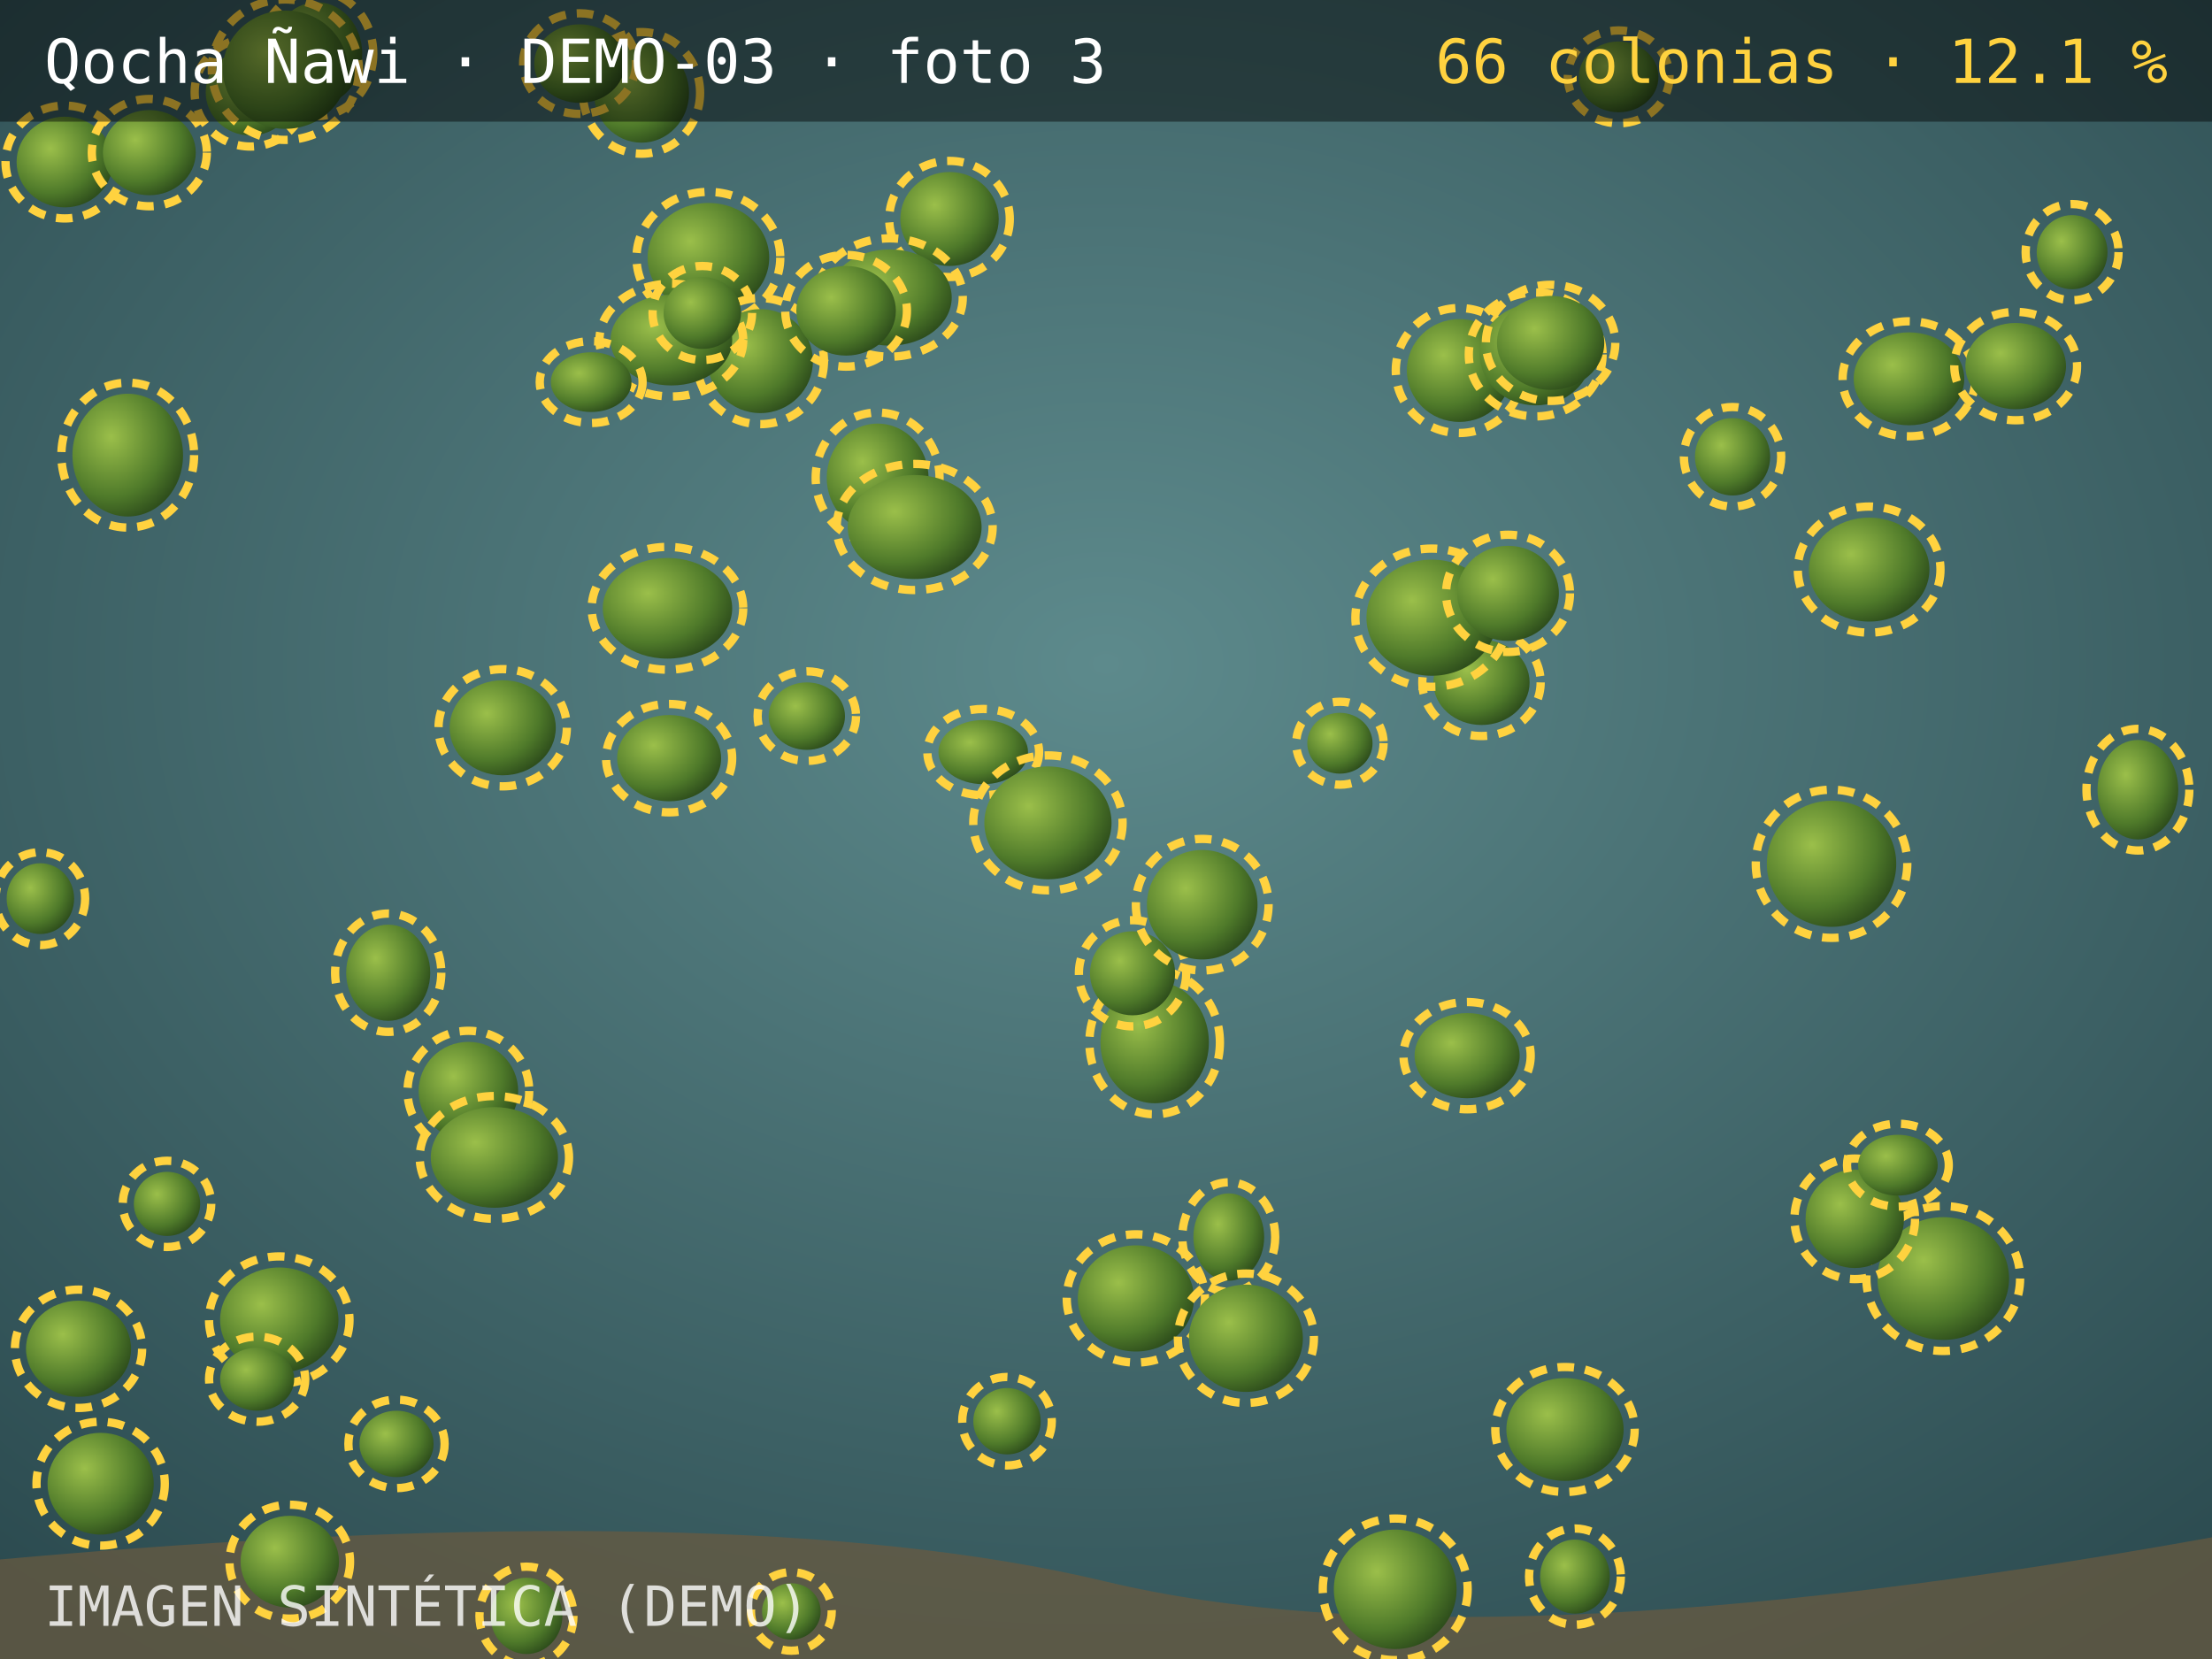
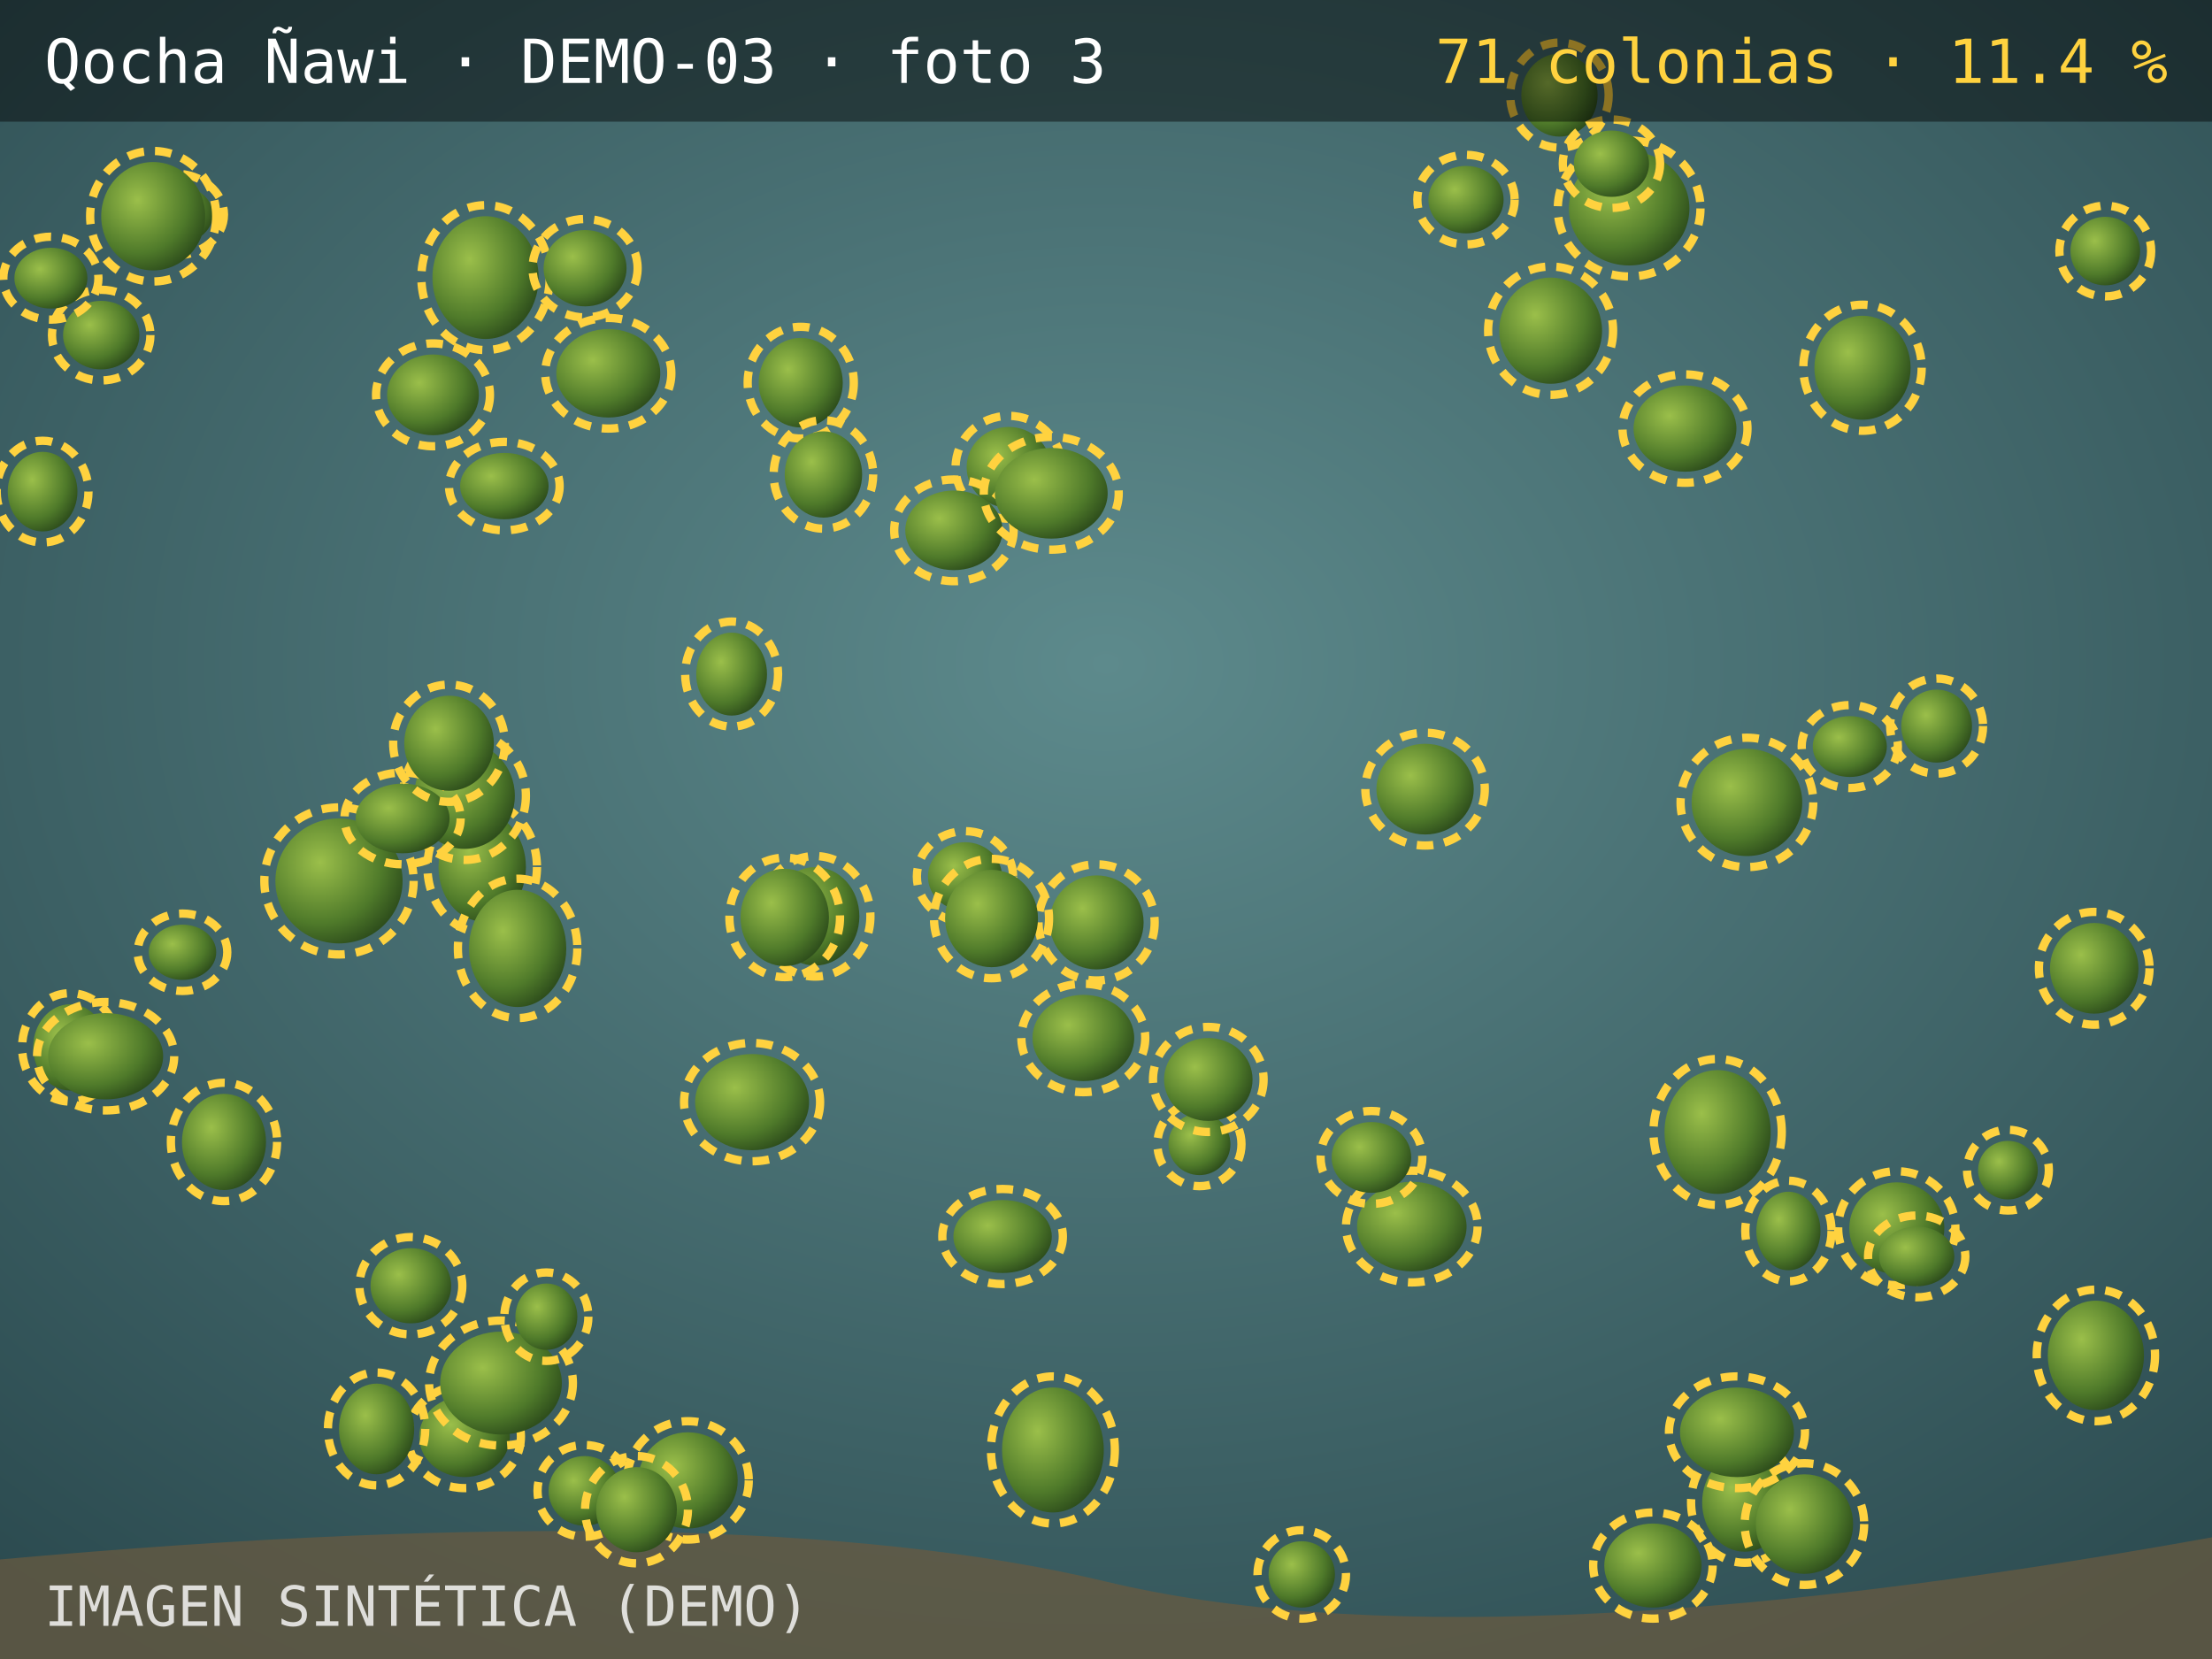
<svg xmlns="http://www.w3.org/2000/svg" viewBox="0 0 400 300">
  <defs>
    <radialGradient id="w" cx="50%" cy="40%" r="75%">
      <stop offset="0" stop-color="#5d8a8c" />
      <stop offset="1" stop-color="#2b4a4f" />
    </radialGradient>
    <radialGradient id="c" cx="35%" cy="35%" r="70%">
      <stop offset="0" stop-color="#9bbf4a" />
      <stop offset=".7" stop-color="#4f7a2a" />
      <stop offset="1" stop-color="#2f4f1c" />
    </radialGradient>
  </defs>
  <rect width="400" height="300" fill="url(#w)" />
  <path d="M0 282 Q 133.333 270 200 286 T 400 278 V 300 H 0 Z" fill="#6b5a3e" opacity=".7" />
  <g>
-     <ellipse cx="45.3" cy="16.7" rx="8.1" ry="7.8" fill="url(#c)" />
-     <ellipse cx="45.3" cy="16.7" rx="10.1" ry="9.8" fill="none" stroke="#ffd23f" stroke-width="1.5" stroke-dasharray="3 2" />
-   </g>
-   <g>
-     <ellipse cx="128.1" cy="46.6" rx="11" ry="9.9" fill="url(#c)" />
-     <ellipse cx="128.1" cy="46.6" rx="13" ry="11.9" fill="none" stroke="#ffd23f" stroke-width="1.5" stroke-dasharray="3 2" />
-   </g>
-   <g>
-     <ellipse cx="14.2" cy="243.9" rx="9.5" ry="8.7" fill="url(#c)" />
-     <ellipse cx="14.2" cy="243.9" rx="11.5" ry="10.7" fill="none" stroke="#ffd23f" stroke-width="1.5" stroke-dasharray="3 2" />
-   </g>
-   <g>
-     <ellipse cx="171.7" cy="39.6" rx="8.9" ry="8.5" fill="url(#c)" />
-     <ellipse cx="171.7" cy="39.6" rx="10.9" ry="10.5" fill="none" stroke="#ffd23f" stroke-width="1.5" stroke-dasharray="3 2" />
-   </g>
-   <g>
-     <ellipse cx="143.1" cy="291.4" rx="5.3" ry="5.1" fill="url(#c)" />
-     <ellipse cx="143.1" cy="291.4" rx="7.3" ry="7.1" fill="none" stroke="#ffd23f" stroke-width="1.5" stroke-dasharray="3 2" />
-   </g>
-   <g>
-     <ellipse cx="208.8" cy="188.5" rx="9.8" ry="11" fill="url(#c)" />
-     <ellipse cx="208.8" cy="188.5" rx="11.8" ry="13" fill="none" stroke="#ffd23f" stroke-width="1.5" stroke-dasharray="3 2" />
-   </g>
-   <g>
-     <ellipse cx="283" cy="258.5" rx="10.6" ry="9.3" fill="url(#c)" />
-     <ellipse cx="283" cy="258.5" rx="12.6" ry="11.3" fill="none" stroke="#ffd23f" stroke-width="1.5" stroke-dasharray="3 2" />
-   </g>
-   <g>
-     <ellipse cx="252.3" cy="287.4" rx="11.1" ry="10.8" fill="url(#c)" />
-     <ellipse cx="252.3" cy="287.4" rx="13.1" ry="12.8" fill="none" stroke="#ffd23f" stroke-width="1.5" stroke-dasharray="3 2" />
-   </g>
-   <g>
-     <ellipse cx="204.8" cy="176" rx="7.7" ry="7.6" fill="url(#c)" />
-     <ellipse cx="204.8" cy="176" rx="9.7" ry="9.6" fill="none" stroke="#ffd23f" stroke-width="1.5" stroke-dasharray="3 2" />
-   </g>
-   <g>
-     <ellipse cx="158.7" cy="86.4" rx="9.2" ry="9.8" fill="url(#c)" />
-     <ellipse cx="158.7" cy="86.4" rx="11.2" ry="11.8" fill="none" stroke="#ffd23f" stroke-width="1.5" stroke-dasharray="3 2" />
-   </g>
-   <g>
-     <ellipse cx="331.2" cy="156.2" rx="11.7" ry="11.4" fill="url(#c)" />
-     <ellipse cx="331.2" cy="156.2" rx="13.7" ry="13.4" fill="none" stroke="#ffd23f" stroke-width="1.5" stroke-dasharray="3 2" />
-   </g>
-   <g>
-     <ellipse cx="267.9" cy="123.4" rx="8.7" ry="7.7" fill="url(#c)" />
-     <ellipse cx="267.9" cy="123.4" rx="10.7" ry="9.7" fill="none" stroke="#ffd23f" stroke-width="1.5" stroke-dasharray="3 2" />
-   </g>
-   <g>
-     <ellipse cx="95.2" cy="292.2" rx="6.5" ry="6.9" fill="url(#c)" />
-     <ellipse cx="95.2" cy="292.2" rx="8.5" ry="8.9" fill="none" stroke="#ffd23f" stroke-width="1.5" stroke-dasharray="3 2" />
-   </g>
-   <g>
-     <ellipse cx="165.4" cy="95.3" rx="12.1" ry="9.4" fill="url(#c)" />
-     <ellipse cx="165.4" cy="95.3" rx="14.1" ry="11.4" fill="none" stroke="#ffd23f" stroke-width="1.5" stroke-dasharray="3 2" />
-   </g>
-   <g>
-     <ellipse cx="351.4" cy="231.2" rx="11.9" ry="11.1" fill="url(#c)" />
-     <ellipse cx="351.4" cy="231.2" rx="13.9" ry="13.1" fill="none" stroke="#ffd23f" stroke-width="1.5" stroke-dasharray="3 2" />
-   </g>
-   <g>
-     <ellipse cx="263.9" cy="67" rx="9.5" ry="9.3" fill="url(#c)" />
-     <ellipse cx="263.9" cy="67" rx="11.5" ry="11.3" fill="none" stroke="#ffd23f" stroke-width="1.5" stroke-dasharray="3 2" />
-   </g>
-   <g>
-     <ellipse cx="70.2" cy="175.9" rx="7.6" ry="8.7" fill="url(#c)" />
-     <ellipse cx="70.2" cy="175.9" rx="9.6" ry="10.7" fill="none" stroke="#ffd23f" stroke-width="1.5" stroke-dasharray="3 2" />
-   </g>
-   <g>
-     <ellipse cx="50.5" cy="238.7" rx="10.7" ry="9.5" fill="url(#c)" />
-     <ellipse cx="50.5" cy="238.7" rx="12.7" ry="11.5" fill="none" stroke="#ffd23f" stroke-width="1.5" stroke-dasharray="3 2" />
-   </g>
-   <g>
-     <ellipse cx="11.7" cy="29.3" rx="8.7" ry="8.2" fill="url(#c)" />
-     <ellipse cx="11.7" cy="29.3" rx="10.7" ry="10.2" fill="none" stroke="#ffd23f" stroke-width="1.5" stroke-dasharray="3 2" />
-   </g>
-   <g>
-     <ellipse cx="57.3" cy="9.7" rx="8.2" ry="9.3" fill="url(#c)" />
-     <ellipse cx="57.3" cy="9.7" rx="10.2" ry="11.3" fill="none" stroke="#ffd23f" stroke-width="1.5" stroke-dasharray="3 2" />
-   </g>
-   <g>
-     <ellipse cx="222.2" cy="223.7" rx="6.4" ry="7.9" fill="url(#c)" />
-     <ellipse cx="222.2" cy="223.7" rx="8.4" ry="9.9" fill="none" stroke="#ffd23f" stroke-width="1.5" stroke-dasharray="3 2" />
-   </g>
-   <g>
-     <ellipse cx="258.9" cy="111.7" rx="11.8" ry="10.5" fill="url(#c)" />
-     <ellipse cx="258.9" cy="111.7" rx="13.8" ry="12.5" fill="none" stroke="#ffd23f" stroke-width="1.5" stroke-dasharray="3 2" />
-   </g>
-   <g>
-     <ellipse cx="265.3" cy="190.9" rx="9.5" ry="7.7" fill="url(#c)" />
-     <ellipse cx="265.3" cy="190.9" rx="11.5" ry="9.7" fill="none" stroke="#ffd23f" stroke-width="1.5" stroke-dasharray="3 2" />
-   </g>
-   <g>
-     <ellipse cx="84.7" cy="197.3" rx="9" ry="8.9" fill="url(#c)" />
-     <ellipse cx="84.7" cy="197.3" rx="11" ry="10.9" fill="none" stroke="#ffd23f" stroke-width="1.5" stroke-dasharray="3 2" />
-   </g>
-   <g>
-     <ellipse cx="7.3" cy="162.5" rx="6.1" ry="6.4" fill="url(#c)" />
-     <ellipse cx="7.3" cy="162.5" rx="8.1" ry="8.4" fill="none" stroke="#ffd23f" stroke-width="1.5" stroke-dasharray="3 2" />
-   </g>
-   <g>
-     <ellipse cx="137.5" cy="65.3" rx="9.5" ry="9.4" fill="url(#c)" />
-     <ellipse cx="137.5" cy="65.3" rx="11.5" ry="11.4" fill="none" stroke="#ffd23f" stroke-width="1.5" stroke-dasharray="3 2" />
-   </g>
-   <g>
-     <ellipse cx="89.4" cy="209.3" rx="11.5" ry="9.1" fill="url(#c)" />
-     <ellipse cx="89.4" cy="209.3" rx="13.5" ry="11.1" fill="none" stroke="#ffd23f" stroke-width="1.5" stroke-dasharray="3 2" />
-   </g>
-   <g>
-     <ellipse cx="284.8" cy="285.1" rx="6.3" ry="6.7" fill="url(#c)" />
-     <ellipse cx="284.8" cy="285.1" rx="8.3" ry="8.7" fill="none" stroke="#ffd23f" stroke-width="1.5" stroke-dasharray="3 2" />
-   </g>
-   <g>
-     <ellipse cx="120.7" cy="110" rx="11.7" ry="9.1" fill="url(#c)" />
-     <ellipse cx="120.7" cy="110" rx="13.7" ry="11.1" fill="none" stroke="#ffd23f" stroke-width="1.5" stroke-dasharray="3 2" />
-   </g>
-   <g>
-     <ellipse cx="177.8" cy="136" rx="8.1" ry="5.8" fill="url(#c)" />
-     <ellipse cx="177.8" cy="136" rx="10.1" ry="7.8" fill="none" stroke="#ffd23f" stroke-width="1.5" stroke-dasharray="3 2" />
-   </g>
-   <g>
-     <ellipse cx="121.4" cy="61.5" rx="11" ry="8.2" fill="url(#c)" />
-     <ellipse cx="121.4" cy="61.5" rx="13" ry="10.2" fill="none" stroke="#ffd23f" stroke-width="1.5" stroke-dasharray="3 2" />
-   </g>
-   <g>
-     <ellipse cx="71.7" cy="261.1" rx="6.7" ry="6" fill="url(#c)" />
-     <ellipse cx="71.7" cy="261.1" rx="8.7" ry="8" fill="none" stroke="#ffd23f" stroke-width="1.5" stroke-dasharray="3 2" />
-   </g>
-   <g>
-     <ellipse cx="121" cy="137.1" rx="9.4" ry="7.8" fill="url(#c)" />
-     <ellipse cx="121" cy="137.1" rx="11.4" ry="9.8" fill="none" stroke="#ffd23f" stroke-width="1.5" stroke-dasharray="3 2" />
-   </g>
-   <g>
-     <ellipse cx="374.7" cy="45.6" rx="6.4" ry="6.7" fill="url(#c)" />
-     <ellipse cx="374.7" cy="45.6" rx="8.4" ry="8.7" fill="none" stroke="#ffd23f" stroke-width="1.5" stroke-dasharray="3 2" />
-   </g>
-   <g>
-     <ellipse cx="345.2" cy="68.5" rx="10" ry="8.4" fill="url(#c)" />
-     <ellipse cx="345.2" cy="68.5" rx="12" ry="10.4" fill="none" stroke="#ffd23f" stroke-width="1.5" stroke-dasharray="3 2" />
-   </g>
-   <g>
-     <ellipse cx="90.9" cy="131.6" rx="9.6" ry="8.6" fill="url(#c)" />
-     <ellipse cx="90.9" cy="131.6" rx="11.6" ry="10.6" fill="none" stroke="#ffd23f" stroke-width="1.5" stroke-dasharray="3 2" />
-   </g>
-   <g>
-     <ellipse cx="335.4" cy="220.4" rx="8.9" ry="8.9" fill="url(#c)" />
-     <ellipse cx="335.4" cy="220.4" rx="10.9" ry="10.9" fill="none" stroke="#ffd23f" stroke-width="1.5" stroke-dasharray="3 2" />
-   </g>
-   <g>
-     <ellipse cx="182.1" cy="257" rx="6.1" ry="6" fill="url(#c)" />
-     <ellipse cx="182.1" cy="257" rx="8.1" ry="8" fill="none" stroke="#ffd23f" stroke-width="1.5" stroke-dasharray="3 2" />
-   </g>
-   <g>
-     <ellipse cx="272.7" cy="107.3" rx="9.2" ry="8.6" fill="url(#c)" />
-     <ellipse cx="272.7" cy="107.3" rx="11.2" ry="10.6" fill="none" stroke="#ffd23f" stroke-width="1.5" stroke-dasharray="3 2" />
-   </g>
-   <g>
-     <ellipse cx="116" cy="16.8" rx="8.6" ry="9" fill="url(#c)" />
-     <ellipse cx="116" cy="16.8" rx="10.6" ry="11" fill="none" stroke="#ffd23f" stroke-width="1.5" stroke-dasharray="3 2" />
-   </g>
-   <g>
-     <ellipse cx="127" cy="56.6" rx="7" ry="6.5" fill="url(#c)" />
-     <ellipse cx="127" cy="56.6" rx="9" ry="8.5" fill="none" stroke="#ffd23f" stroke-width="1.5" stroke-dasharray="3 2" />
-   </g>
-   <g>
-     <ellipse cx="160.9" cy="53.8" rx="11.2" ry="8.7" fill="url(#c)" />
-     <ellipse cx="160.9" cy="53.8" rx="13.2" ry="10.7" fill="none" stroke="#ffd23f" stroke-width="1.5" stroke-dasharray="3 2" />
-   </g>
-   <g>
-     <ellipse cx="189.5" cy="148.8" rx="11.5" ry="10.2" fill="url(#c)" />
-     <ellipse cx="189.5" cy="148.8" rx="13.5" ry="12.2" fill="none" stroke="#ffd23f" stroke-width="1.5" stroke-dasharray="3 2" />
-   </g>
-   <g>
-     <ellipse cx="277.7" cy="64.1" rx="10.1" ry="9.2" fill="url(#c)" />
-     <ellipse cx="277.7" cy="64.1" rx="12.1" ry="11.2" fill="none" stroke="#ffd23f" stroke-width="1.5" stroke-dasharray="3 2" />
-   </g>
-   <g>
-     <ellipse cx="386.6" cy="142.8" rx="7.3" ry="9" fill="url(#c)" />
-     <ellipse cx="386.6" cy="142.8" rx="9.3" ry="11" fill="none" stroke="#ffd23f" stroke-width="1.5" stroke-dasharray="3 2" />
-   </g>
-   <g>
-     <ellipse cx="338" cy="103" rx="10.9" ry="9.4" fill="url(#c)" />
-     <ellipse cx="338" cy="103" rx="12.9" ry="11.4" fill="none" stroke="#ffd23f" stroke-width="1.5" stroke-dasharray="3 2" />
-   </g>
-   <g>
-     <ellipse cx="18.2" cy="268.3" rx="9.6" ry="9.2" fill="url(#c)" />
-     <ellipse cx="18.2" cy="268.3" rx="11.6" ry="11.2" fill="none" stroke="#ffd23f" stroke-width="1.5" stroke-dasharray="3 2" />
-   </g>
-   <g>
-     <ellipse cx="217.4" cy="163.6" rx="10" ry="9.9" fill="url(#c)" />
-     <ellipse cx="217.4" cy="163.6" rx="12" ry="11.9" fill="none" stroke="#ffd23f" stroke-width="1.5" stroke-dasharray="3 2" />
-   </g>
-   <g>
-     <ellipse cx="205.4" cy="234.8" rx="10.5" ry="9.6" fill="url(#c)" />
-     <ellipse cx="205.4" cy="234.8" rx="12.5" ry="11.6" fill="none" stroke="#ffd23f" stroke-width="1.5" stroke-dasharray="3 2" />
-   </g>
-   <g>
-     <ellipse cx="225.3" cy="242" rx="10.3" ry="9.7" fill="url(#c)" />
-     <ellipse cx="225.3" cy="242" rx="12.3" ry="11.7" fill="none" stroke="#ffd23f" stroke-width="1.5" stroke-dasharray="3 2" />
-   </g>
-   <g>
-     <ellipse cx="23.1" cy="82.3" rx="10" ry="11.1" fill="url(#c)" />
-     <ellipse cx="23.1" cy="82.3" rx="12" ry="13.1" fill="none" stroke="#ffd23f" stroke-width="1.5" stroke-dasharray="3 2" />
-   </g>
-   <g>
-     <ellipse cx="51.6" cy="12.6" rx="11.3" ry="10.7" fill="url(#c)" />
-     <ellipse cx="51.6" cy="12.6" rx="13.3" ry="12.7" fill="none" stroke="#ffd23f" stroke-width="1.5" stroke-dasharray="3 2" />
-   </g>
-   <g>
-     <ellipse cx="343.2" cy="210.7" rx="7.2" ry="5.5" fill="url(#c)" />
-     <ellipse cx="343.2" cy="210.7" rx="9.2" ry="7.5" fill="none" stroke="#ffd23f" stroke-width="1.5" stroke-dasharray="3 2" />
-   </g>
-   <g>
-     <ellipse cx="145.9" cy="129.5" rx="6.9" ry="6.1" fill="url(#c)" />
-     <ellipse cx="145.9" cy="129.5" rx="8.9" ry="8.1" fill="none" stroke="#ffd23f" stroke-width="1.5" stroke-dasharray="3 2" />
-   </g>
-   <g>
-     <ellipse cx="313.3" cy="82.6" rx="6.8" ry="7" fill="url(#c)" />
-     <ellipse cx="313.3" cy="82.6" rx="8.8" ry="9" fill="none" stroke="#ffd23f" stroke-width="1.5" stroke-dasharray="3 2" />
-   </g>
-   <g>
-     <ellipse cx="46.5" cy="249.4" rx="6.7" ry="5.7" fill="url(#c)" />
-     <ellipse cx="46.5" cy="249.4" rx="8.7" ry="7.7" fill="none" stroke="#ffd23f" stroke-width="1.5" stroke-dasharray="3 2" />
-   </g>
-   <g>
-     <ellipse cx="153" cy="56.2" rx="9" ry="8.1" fill="url(#c)" />
-     <ellipse cx="153" cy="56.2" rx="11" ry="10.1" fill="none" stroke="#ffd23f" stroke-width="1.5" stroke-dasharray="3 2" />
-   </g>
-   <g>
-     <ellipse cx="364.5" cy="66.2" rx="9.1" ry="7.8" fill="url(#c)" />
-     <ellipse cx="364.5" cy="66.2" rx="11.1" ry="9.8" fill="none" stroke="#ffd23f" stroke-width="1.5" stroke-dasharray="3 2" />
-   </g>
-   <g>
-     <ellipse cx="106.9" cy="69.1" rx="7.3" ry="5.4" fill="url(#c)" />
-     <ellipse cx="106.9" cy="69.1" rx="9.3" ry="7.4" fill="none" stroke="#ffd23f" stroke-width="1.5" stroke-dasharray="3 2" />
-   </g>
-   <g>
-     <ellipse cx="104.8" cy="11.5" rx="8.2" ry="7.1" fill="url(#c)" />
-     <ellipse cx="104.8" cy="11.5" rx="10.2" ry="9.1" fill="none" stroke="#ffd23f" stroke-width="1.5" stroke-dasharray="3 2" />
-   </g>
-   <g>
-     <ellipse cx="27" cy="27.6" rx="8.4" ry="7.7" fill="url(#c)" />
-     <ellipse cx="27" cy="27.6" rx="10.4" ry="9.7" fill="none" stroke="#ffd23f" stroke-width="1.5" stroke-dasharray="3 2" />
-   </g>
-   <g>
-     <ellipse cx="30.2" cy="217.7" rx="6" ry="5.8" fill="url(#c)" />
-     <ellipse cx="30.2" cy="217.7" rx="8" ry="7.8" fill="none" stroke="#ffd23f" stroke-width="1.5" stroke-dasharray="3 2" />
-   </g>
-   <g>
-     <ellipse cx="242.3" cy="134.4" rx="5.9" ry="5.5" fill="url(#c)" />
-     <ellipse cx="242.3" cy="134.4" rx="7.9" ry="7.5" fill="none" stroke="#ffd23f" stroke-width="1.5" stroke-dasharray="3 2" />
-   </g>
-   <g>
-     <ellipse cx="280.4" cy="62" rx="9.7" ry="8.5" fill="url(#c)" />
-     <ellipse cx="280.4" cy="62" rx="11.7" ry="10.5" fill="none" stroke="#ffd23f" stroke-width="1.5" stroke-dasharray="3 2" />
-   </g>
-   <g>
-     <ellipse cx="52.4" cy="282.4" rx="8.9" ry="8.3" fill="url(#c)" />
-     <ellipse cx="52.4" cy="282.4" rx="10.9" ry="10.3" fill="none" stroke="#ffd23f" stroke-width="1.5" stroke-dasharray="3 2" />
-   </g>
-   <g>
-     <ellipse cx="292.7" cy="13.9" rx="7.2" ry="6.4" fill="url(#c)" />
-     <ellipse cx="292.7" cy="13.9" rx="9.2" ry="8.4" fill="none" stroke="#ffd23f" stroke-width="1.5" stroke-dasharray="3 2" />
+     <ellipse cx="124.4" cy="267.7" rx="9" ry="8.7" fill="url(#c)" />
+     <ellipse cx="124.4" cy="267.7" rx="11" ry="10.7" fill="none" stroke="#ffd23f" stroke-width="1.5" stroke-dasharray="3 2" />
+   </g>
+   <g>
+     <ellipse cx="310.6" cy="204.7" rx="9.6" ry="11.2" fill="url(#c)" />
+     <ellipse cx="310.6" cy="204.7" rx="11.6" ry="13.2" fill="none" stroke="#ffd23f" stroke-width="1.5" stroke-dasharray="3 2" />
+   </g>
+   <g>
+     <ellipse cx="87.2" cy="156.8" rx="7.9" ry="9.8" fill="url(#c)" />
+     <ellipse cx="87.2" cy="156.8" rx="9.9" ry="11.8" fill="none" stroke="#ffd23f" stroke-width="1.5" stroke-dasharray="3 2" />
+   </g>
+   <g>
+     <ellipse cx="235.4" cy="284.7" rx="6" ry="6" fill="url(#c)" />
+     <ellipse cx="235.4" cy="284.7" rx="8" ry="8" fill="none" stroke="#ffd23f" stroke-width="1.5" stroke-dasharray="3 2" />
+   </g>
+   <g>
+     <ellipse cx="323.4" cy="222.6" rx="5.8" ry="7.1" fill="url(#c)" />
+     <ellipse cx="323.4" cy="222.6" rx="7.8" ry="9.1" fill="none" stroke="#ffd23f" stroke-width="1.5" stroke-dasharray="3 2" />
+   </g>
+   <g>
+     <ellipse cx="33" cy="172.2" rx="6.1" ry="5" fill="url(#c)" />
+     <ellipse cx="33" cy="172.2" rx="8.1" ry="7" fill="none" stroke="#ffd23f" stroke-width="1.5" stroke-dasharray="3 2" />
+   </g>
+   <g>
+     <ellipse cx="7.7" cy="88.9" rx="6.3" ry="7.2" fill="url(#c)" />
+     <ellipse cx="7.7" cy="88.9" rx="8.3" ry="9.2" fill="none" stroke="#ffd23f" stroke-width="1.5" stroke-dasharray="3 2" />
+   </g>
+   <g>
+     <ellipse cx="298.9" cy="283.1" rx="8.8" ry="7.6" fill="url(#c)" />
+     <ellipse cx="298.9" cy="283.1" rx="10.8" ry="9.6" fill="none" stroke="#ffd23f" stroke-width="1.5" stroke-dasharray="3 2" />
+   </g>
+   <g>
+     <ellipse cx="147.4" cy="165.7" rx="8" ry="8.9" fill="url(#c)" />
+     <ellipse cx="147.4" cy="165.7" rx="10" ry="10.9" fill="none" stroke="#ffd23f" stroke-width="1.5" stroke-dasharray="3 2" />
+   </g>
+   <g>
+     <ellipse cx="255.3" cy="221.8" rx="9.9" ry="8.1" fill="url(#c)" />
+     <ellipse cx="255.3" cy="221.8" rx="11.9" ry="10.1" fill="none" stroke="#ffd23f" stroke-width="1.5" stroke-dasharray="3 2" />
+   </g>
+   <g>
+     <ellipse cx="265.1" cy="36.1" rx="6.8" ry="6.1" fill="url(#c)" />
+     <ellipse cx="265.1" cy="36.1" rx="8.8" ry="8.1" fill="none" stroke="#ffd23f" stroke-width="1.5" stroke-dasharray="3 2" />
+   </g>
+   <g>
+     <ellipse cx="216.9" cy="206.9" rx="5.6" ry="5.6" fill="url(#c)" />
+     <ellipse cx="216.9" cy="206.9" rx="7.6" ry="7.6" fill="none" stroke="#ffd23f" stroke-width="1.5" stroke-dasharray="3 2" />
+   </g>
+   <g>
+     <ellipse cx="84" cy="259.8" rx="8.2" ry="7.3" fill="url(#c)" />
+     <ellipse cx="84" cy="259.8" rx="10.2" ry="9.3" fill="none" stroke="#ffd23f" stroke-width="1.5" stroke-dasharray="3 2" />
+   </g>
+   <g>
+     <ellipse cx="282" cy="17.2" rx="6.9" ry="7.5" fill="url(#c)" />
+     <ellipse cx="282" cy="17.2" rx="8.9" ry="9.5" fill="none" stroke="#ffd23f" stroke-width="1.5" stroke-dasharray="3 2" />
+   </g>
+   <g>
+     <ellipse cx="379" cy="245.1" rx="8.7" ry="9.9" fill="url(#c)" />
+     <ellipse cx="379" cy="245.1" rx="10.7" ry="11.9" fill="none" stroke="#ffd23f" stroke-width="1.5" stroke-dasharray="3 2" />
+   </g>
+   <g>
+     <ellipse cx="144.8" cy="69.2" rx="7.6" ry="8.1" fill="url(#c)" />
+     <ellipse cx="144.8" cy="69.2" rx="9.6" ry="10.1" fill="none" stroke="#ffd23f" stroke-width="1.5" stroke-dasharray="3 2" />
+   </g>
+   <g>
+     <ellipse cx="181.3" cy="223.6" rx="8.9" ry="6.6" fill="url(#c)" />
+     <ellipse cx="181.3" cy="223.6" rx="10.9" ry="8.6" fill="none" stroke="#ffd23f" stroke-width="1.5" stroke-dasharray="3 2" />
+   </g>
+   <g>
+     <ellipse cx="78.3" cy="71.4" rx="8.3" ry="7.3" fill="url(#c)" />
+     <ellipse cx="78.3" cy="71.4" rx="10.3" ry="9.3" fill="none" stroke="#ffd23f" stroke-width="1.5" stroke-dasharray="3 2" />
+   </g>
+   <g>
+     <ellipse cx="350.2" cy="131.3" rx="6.4" ry="6.6" fill="url(#c)" />
+     <ellipse cx="350.2" cy="131.3" rx="8.4" ry="8.6" fill="none" stroke="#ffd23f" stroke-width="1.5" stroke-dasharray="3 2" />
+   </g>
+   <g>
+     <ellipse cx="182.4" cy="84.5" rx="7.6" ry="7.3" fill="url(#c)" />
+     <ellipse cx="182.4" cy="84.5" rx="9.6" ry="9.3" fill="none" stroke="#ffd23f" stroke-width="1.5" stroke-dasharray="3 2" />
+   </g>
+   <g>
+     <ellipse cx="61.3" cy="159.3" rx="11.5" ry="11.3" fill="url(#c)" />
+     <ellipse cx="61.3" cy="159.3" rx="13.5" ry="13.3" fill="none" stroke="#ffd23f" stroke-width="1.5" stroke-dasharray="3 2" />
+   </g>
+   <g>
+     <ellipse cx="90.6" cy="250.1" rx="11" ry="9.3" fill="url(#c)" />
+     <ellipse cx="90.6" cy="250.1" rx="13" ry="11.3" fill="none" stroke="#ffd23f" stroke-width="1.5" stroke-dasharray="3 2" />
+   </g>
+   <g>
+     <ellipse cx="174.5" cy="158.5" rx="6.7" ry="6.2" fill="url(#c)" />
+     <ellipse cx="174.5" cy="158.5" rx="8.7" ry="8.2" fill="none" stroke="#ffd23f" stroke-width="1.5" stroke-dasharray="3 2" />
+   </g>
+   <g>
+     <ellipse cx="294.6" cy="37.7" rx="10.9" ry="10.3" fill="url(#c)" />
+     <ellipse cx="294.6" cy="37.7" rx="12.9" ry="12.3" fill="none" stroke="#ffd23f" stroke-width="1.5" stroke-dasharray="3 2" />
+   </g>
+   <g>
+     <ellipse cx="343" cy="222.1" rx="8.6" ry="8.3" fill="url(#c)" />
+     <ellipse cx="343" cy="222.1" rx="10.6" ry="10.3" fill="none" stroke="#ffd23f" stroke-width="1.5" stroke-dasharray="3 2" />
+   </g>
+   <g>
+     <ellipse cx="141.9" cy="165.9" rx="8" ry="8.8" fill="url(#c)" />
+     <ellipse cx="141.9" cy="165.9" rx="10" ry="10.8" fill="none" stroke="#ffd23f" stroke-width="1.5" stroke-dasharray="3 2" />
+   </g>
+   <g>
+     <ellipse cx="18.3" cy="60.6" rx="6.9" ry="6.2" fill="url(#c)" />
+     <ellipse cx="18.3" cy="60.6" rx="8.9" ry="8.2" fill="none" stroke="#ffd23f" stroke-width="1.5" stroke-dasharray="3 2" />
+   </g>
+   <g>
+     <ellipse cx="74.3" cy="232.5" rx="7.3" ry="6.8" fill="url(#c)" />
+     <ellipse cx="74.3" cy="232.5" rx="9.3" ry="8.8" fill="none" stroke="#ffd23f" stroke-width="1.5" stroke-dasharray="3 2" />
+   </g>
+   <g>
+     <ellipse cx="68.1" cy="258.4" rx="6.8" ry="8.2" fill="url(#c)" />
+     <ellipse cx="68.1" cy="258.4" rx="8.8" ry="10.2" fill="none" stroke="#ffd23f" stroke-width="1.5" stroke-dasharray="3 2" />
+   </g>
+   <g>
+     <ellipse cx="198.3" cy="166.8" rx="8.5" ry="8.5" fill="url(#c)" />
+     <ellipse cx="198.3" cy="166.8" rx="10.5" ry="10.5" fill="none" stroke="#ffd23f" stroke-width="1.5" stroke-dasharray="3 2" />
+   </g>
+   <g>
+     <ellipse cx="84" cy="143.9" rx="9.1" ry="9.6" fill="url(#c)" />
+     <ellipse cx="84" cy="143.9" rx="11.1" ry="11.6" fill="none" stroke="#ffd23f" stroke-width="1.5" stroke-dasharray="3 2" />
+   </g>
+   <g>
+     <ellipse cx="190.4" cy="262.2" rx="9.2" ry="11.3" fill="url(#c)" />
+     <ellipse cx="190.4" cy="262.2" rx="11.2" ry="13.3" fill="none" stroke="#ffd23f" stroke-width="1.5" stroke-dasharray="3 2" />
+   </g>
+   <g>
+     <ellipse cx="136" cy="199.3" rx="10.3" ry="8.7" fill="url(#c)" />
+     <ellipse cx="136" cy="199.3" rx="12.3" ry="10.7" fill="none" stroke="#ffd23f" stroke-width="1.5" stroke-dasharray="3 2" />
+   </g>
+   <g>
+     <ellipse cx="363.1" cy="211.6" rx="5.4" ry="5.3" fill="url(#c)" />
+     <ellipse cx="363.1" cy="211.6" rx="7.4" ry="7.3" fill="none" stroke="#ffd23f" stroke-width="1.5" stroke-dasharray="3 2" />
+   </g>
+   <g>
+     <ellipse cx="218.5" cy="195.2" rx="8" ry="7.5" fill="url(#c)" />
+     <ellipse cx="218.5" cy="195.2" rx="10" ry="9.5" fill="none" stroke="#ffd23f" stroke-width="1.5" stroke-dasharray="3 2" />
+   </g>
+   <g>
+     <ellipse cx="315.5" cy="271.7" rx="7.7" ry="8.9" fill="url(#c)" />
+     <ellipse cx="315.5" cy="271.7" rx="9.7" ry="10.9" fill="none" stroke="#ffd23f" stroke-width="1.5" stroke-dasharray="3 2" />
+   </g>
+   <g>
+     <ellipse cx="326.3" cy="275.6" rx="8.8" ry="9" fill="url(#c)" />
+     <ellipse cx="326.3" cy="275.6" rx="10.8" ry="11" fill="none" stroke="#ffd23f" stroke-width="1.5" stroke-dasharray="3 2" />
+   </g>
+   <g>
+     <ellipse cx="105.7" cy="269.6" rx="6.5" ry="6.3" fill="url(#c)" />
+     <ellipse cx="105.7" cy="269.6" rx="8.5" ry="8.3" fill="none" stroke="#ffd23f" stroke-width="1.5" stroke-dasharray="3 2" />
+   </g>
+   <g>
+     <ellipse cx="9.2" cy="50.3" rx="6.6" ry="5.5" fill="url(#c)" />
+     <ellipse cx="9.2" cy="50.3" rx="8.6" ry="7.5" fill="none" stroke="#ffd23f" stroke-width="1.5" stroke-dasharray="3 2" />
+   </g>
+   <g>
+     <ellipse cx="280.4" cy="59.8" rx="9.3" ry="9.6" fill="url(#c)" />
+     <ellipse cx="280.4" cy="59.8" rx="11.3" ry="11.6" fill="none" stroke="#ffd23f" stroke-width="1.5" stroke-dasharray="3 2" />
+   </g>
+   <g>
+     <ellipse cx="172.5" cy="95.9" rx="8.8" ry="7.2" fill="url(#c)" />
+     <ellipse cx="172.5" cy="95.9" rx="10.8" ry="9.2" fill="none" stroke="#ffd23f" stroke-width="1.5" stroke-dasharray="3 2" />
+   </g>
+   <g>
+     <ellipse cx="110" cy="67.5" rx="9.4" ry="8" fill="url(#c)" />
+     <ellipse cx="110" cy="67.5" rx="11.4" ry="10" fill="none" stroke="#ffd23f" stroke-width="1.5" stroke-dasharray="3 2" />
+   </g>
+   <g>
+     <ellipse cx="334.5" cy="135" rx="6.7" ry="5.5" fill="url(#c)" />
+     <ellipse cx="334.5" cy="135" rx="8.7" ry="7.5" fill="none" stroke="#ffd23f" stroke-width="1.5" stroke-dasharray="3 2" />
+   </g>
+   <g>
+     <ellipse cx="72.8" cy="148" rx="8.5" ry="6.3" fill="url(#c)" />
+     <ellipse cx="72.8" cy="148" rx="10.5" ry="8.3" fill="none" stroke="#ffd23f" stroke-width="1.5" stroke-dasharray="3 2" />
+   </g>
+   <g>
+     <ellipse cx="87.8" cy="50.2" rx="9.6" ry="11.1" fill="url(#c)" />
+     <ellipse cx="87.8" cy="50.2" rx="11.6" ry="13.1" fill="none" stroke="#ffd23f" stroke-width="1.5" stroke-dasharray="3 2" />
+   </g>
+   <g>
+     <ellipse cx="91.2" cy="87.9" rx="8" ry="6" fill="url(#c)" />
+     <ellipse cx="91.2" cy="87.9" rx="10" ry="8" fill="none" stroke="#ffd23f" stroke-width="1.5" stroke-dasharray="3 2" />
+   </g>
+   <g>
+     <ellipse cx="12.7" cy="189.4" rx="6.7" ry="7.8" fill="url(#c)" />
+     <ellipse cx="12.7" cy="189.4" rx="8.7" ry="9.8" fill="none" stroke="#ffd23f" stroke-width="1.5" stroke-dasharray="3 2" />
+   </g>
+   <g>
+     <ellipse cx="31.6" cy="38.8" rx="6.9" ry="5.4" fill="url(#c)" />
+     <ellipse cx="31.6" cy="38.8" rx="8.9" ry="7.4" fill="none" stroke="#ffd23f" stroke-width="1.5" stroke-dasharray="3 2" />
+   </g>
+   <g>
+     <ellipse cx="291.4" cy="29.6" rx="6.8" ry="6" fill="url(#c)" />
+     <ellipse cx="291.4" cy="29.6" rx="8.8" ry="8" fill="none" stroke="#ffd23f" stroke-width="1.5" stroke-dasharray="3 2" />
+   </g>
+   <g>
+     <ellipse cx="179.3" cy="166.1" rx="8.4" ry="8.8" fill="url(#c)" />
+     <ellipse cx="179.3" cy="166.1" rx="10.4" ry="10.8" fill="none" stroke="#ffd23f" stroke-width="1.5" stroke-dasharray="3 2" />
+   </g>
+   <g>
+     <ellipse cx="81.2" cy="134.4" rx="8.1" ry="8.6" fill="url(#c)" />
+     <ellipse cx="81.2" cy="134.4" rx="10.1" ry="10.6" fill="none" stroke="#ffd23f" stroke-width="1.5" stroke-dasharray="3 2" />
+   </g>
+   <g>
+     <ellipse cx="380.7" cy="45.4" rx="6.3" ry="6.2" fill="url(#c)" />
+     <ellipse cx="380.7" cy="45.4" rx="8.3" ry="8.2" fill="none" stroke="#ffd23f" stroke-width="1.5" stroke-dasharray="3 2" />
+   </g>
+   <g>
+     <ellipse cx="19.1" cy="191" rx="10.4" ry="7.8" fill="url(#c)" />
+     <ellipse cx="19.1" cy="191" rx="12.4" ry="9.8" fill="none" stroke="#ffd23f" stroke-width="1.5" stroke-dasharray="3 2" />
+   </g>
+   <g>
+     <ellipse cx="257.7" cy="142.7" rx="8.8" ry="8.2" fill="url(#c)" />
+     <ellipse cx="257.7" cy="142.7" rx="10.8" ry="10.2" fill="none" stroke="#ffd23f" stroke-width="1.5" stroke-dasharray="3 2" />
+   </g>
+   <g>
+     <ellipse cx="115.1" cy="273" rx="7.3" ry="7.7" fill="url(#c)" />
+     <ellipse cx="115.1" cy="273" rx="9.3" ry="9.7" fill="none" stroke="#ffd23f" stroke-width="1.5" stroke-dasharray="3 2" />
+   </g>
+   <g>
+     <ellipse cx="27.7" cy="39.1" rx="9.4" ry="9.8" fill="url(#c)" />
+     <ellipse cx="27.7" cy="39.1" rx="11.4" ry="11.8" fill="none" stroke="#ffd23f" stroke-width="1.5" stroke-dasharray="3 2" />
+   </g>
+   <g>
+     <ellipse cx="378.7" cy="175.1" rx="8" ry="8.2" fill="url(#c)" />
+     <ellipse cx="378.7" cy="175.1" rx="10" ry="10.2" fill="none" stroke="#ffd23f" stroke-width="1.5" stroke-dasharray="3 2" />
+   </g>
+   <g>
+     <ellipse cx="248" cy="209.3" rx="7.2" ry="6.4" fill="url(#c)" />
+     <ellipse cx="248" cy="209.3" rx="9.2" ry="8.4" fill="none" stroke="#ffd23f" stroke-width="1.5" stroke-dasharray="3 2" />
+   </g>
+   <g>
+     <ellipse cx="132.3" cy="121.9" rx="6.4" ry="7.5" fill="url(#c)" />
+     <ellipse cx="132.3" cy="121.9" rx="8.4" ry="9.5" fill="none" stroke="#ffd23f" stroke-width="1.5" stroke-dasharray="3 2" />
+   </g>
+   <g>
+     <ellipse cx="314.1" cy="259" rx="10.3" ry="8.1" fill="url(#c)" />
+     <ellipse cx="314.1" cy="259" rx="12.3" ry="10.1" fill="none" stroke="#ffd23f" stroke-width="1.5" stroke-dasharray="3 2" />
+   </g>
+   <g>
+     <ellipse cx="190.1" cy="89.2" rx="10.2" ry="8.2" fill="url(#c)" />
+     <ellipse cx="190.1" cy="89.2" rx="12.2" ry="10.2" fill="none" stroke="#ffd23f" stroke-width="1.5" stroke-dasharray="3 2" />
+   </g>
+   <g>
+     <ellipse cx="336.8" cy="66.5" rx="8.7" ry="9.4" fill="url(#c)" />
+     <ellipse cx="336.8" cy="66.5" rx="10.7" ry="11.4" fill="none" stroke="#ffd23f" stroke-width="1.5" stroke-dasharray="3 2" />
+   </g>
+   <g>
+     <ellipse cx="315.9" cy="145.1" rx="10" ry="9.7" fill="url(#c)" />
+     <ellipse cx="315.9" cy="145.1" rx="12" ry="11.7" fill="none" stroke="#ffd23f" stroke-width="1.5" stroke-dasharray="3 2" />
+   </g>
+   <g>
+     <ellipse cx="40.5" cy="206.5" rx="7.6" ry="8.7" fill="url(#c)" />
+     <ellipse cx="40.5" cy="206.5" rx="9.6" ry="10.7" fill="none" stroke="#ffd23f" stroke-width="1.5" stroke-dasharray="3 2" />
+   </g>
+   <g>
+     <ellipse cx="105.8" cy="48.5" rx="7.5" ry="6.9" fill="url(#c)" />
+     <ellipse cx="105.8" cy="48.5" rx="9.5" ry="8.9" fill="none" stroke="#ffd23f" stroke-width="1.5" stroke-dasharray="3 2" />
+   </g>
+   <g>
+     <ellipse cx="98.8" cy="238.1" rx="5.6" ry="6" fill="url(#c)" />
+     <ellipse cx="98.8" cy="238.1" rx="7.6" ry="8" fill="none" stroke="#ffd23f" stroke-width="1.5" stroke-dasharray="3 2" />
+   </g>
+   <g>
+     <ellipse cx="346.6" cy="227.2" rx="6.8" ry="5.4" fill="url(#c)" />
+     <ellipse cx="346.6" cy="227.2" rx="8.8" ry="7.4" fill="none" stroke="#ffd23f" stroke-width="1.5" stroke-dasharray="3 2" />
+   </g>
+   <g>
+     <ellipse cx="304.7" cy="77.5" rx="9.3" ry="7.8" fill="url(#c)" />
+     <ellipse cx="304.7" cy="77.5" rx="11.3" ry="9.8" fill="none" stroke="#ffd23f" stroke-width="1.5" stroke-dasharray="3 2" />
+   </g>
+   <g>
+     <ellipse cx="148.9" cy="85.8" rx="7" ry="7.8" fill="url(#c)" />
+     <ellipse cx="148.9" cy="85.8" rx="9" ry="9.8" fill="none" stroke="#ffd23f" stroke-width="1.5" stroke-dasharray="3 2" />
+   </g>
+   <g>
+     <ellipse cx="195.9" cy="187.7" rx="9.2" ry="7.8" fill="url(#c)" />
+     <ellipse cx="195.9" cy="187.7" rx="11.2" ry="9.8" fill="none" stroke="#ffd23f" stroke-width="1.5" stroke-dasharray="3 2" />
+   </g>
+   <g>
+     <ellipse cx="93.6" cy="171.5" rx="8.8" ry="10.6" fill="url(#c)" />
+     <ellipse cx="93.6" cy="171.5" rx="10.8" ry="12.6" fill="none" stroke="#ffd23f" stroke-width="1.5" stroke-dasharray="3 2" />
  </g>
  <rect x="0" y="0" width="400" height="22" fill="#000" opacity=".45" />
  <text x="8" y="15" font-family="monospace" font-size="11" fill="#fff">Qocha Ñawi · DEMO-03 · foto 3</text>
-   <text x="392" y="15" font-family="monospace" font-size="11" fill="#ffd23f" text-anchor="end">66 colonias · 12.1 %</text>
+   <text x="392" y="15" font-family="monospace" font-size="11" fill="#ffd23f" text-anchor="end">71 colonias · 11.4 %</text>
  <text x="8" y="294" font-family="monospace" font-size="10" fill="#fff" opacity=".8">IMAGEN SINTÉTICA (DEMO)</text>
</svg>
